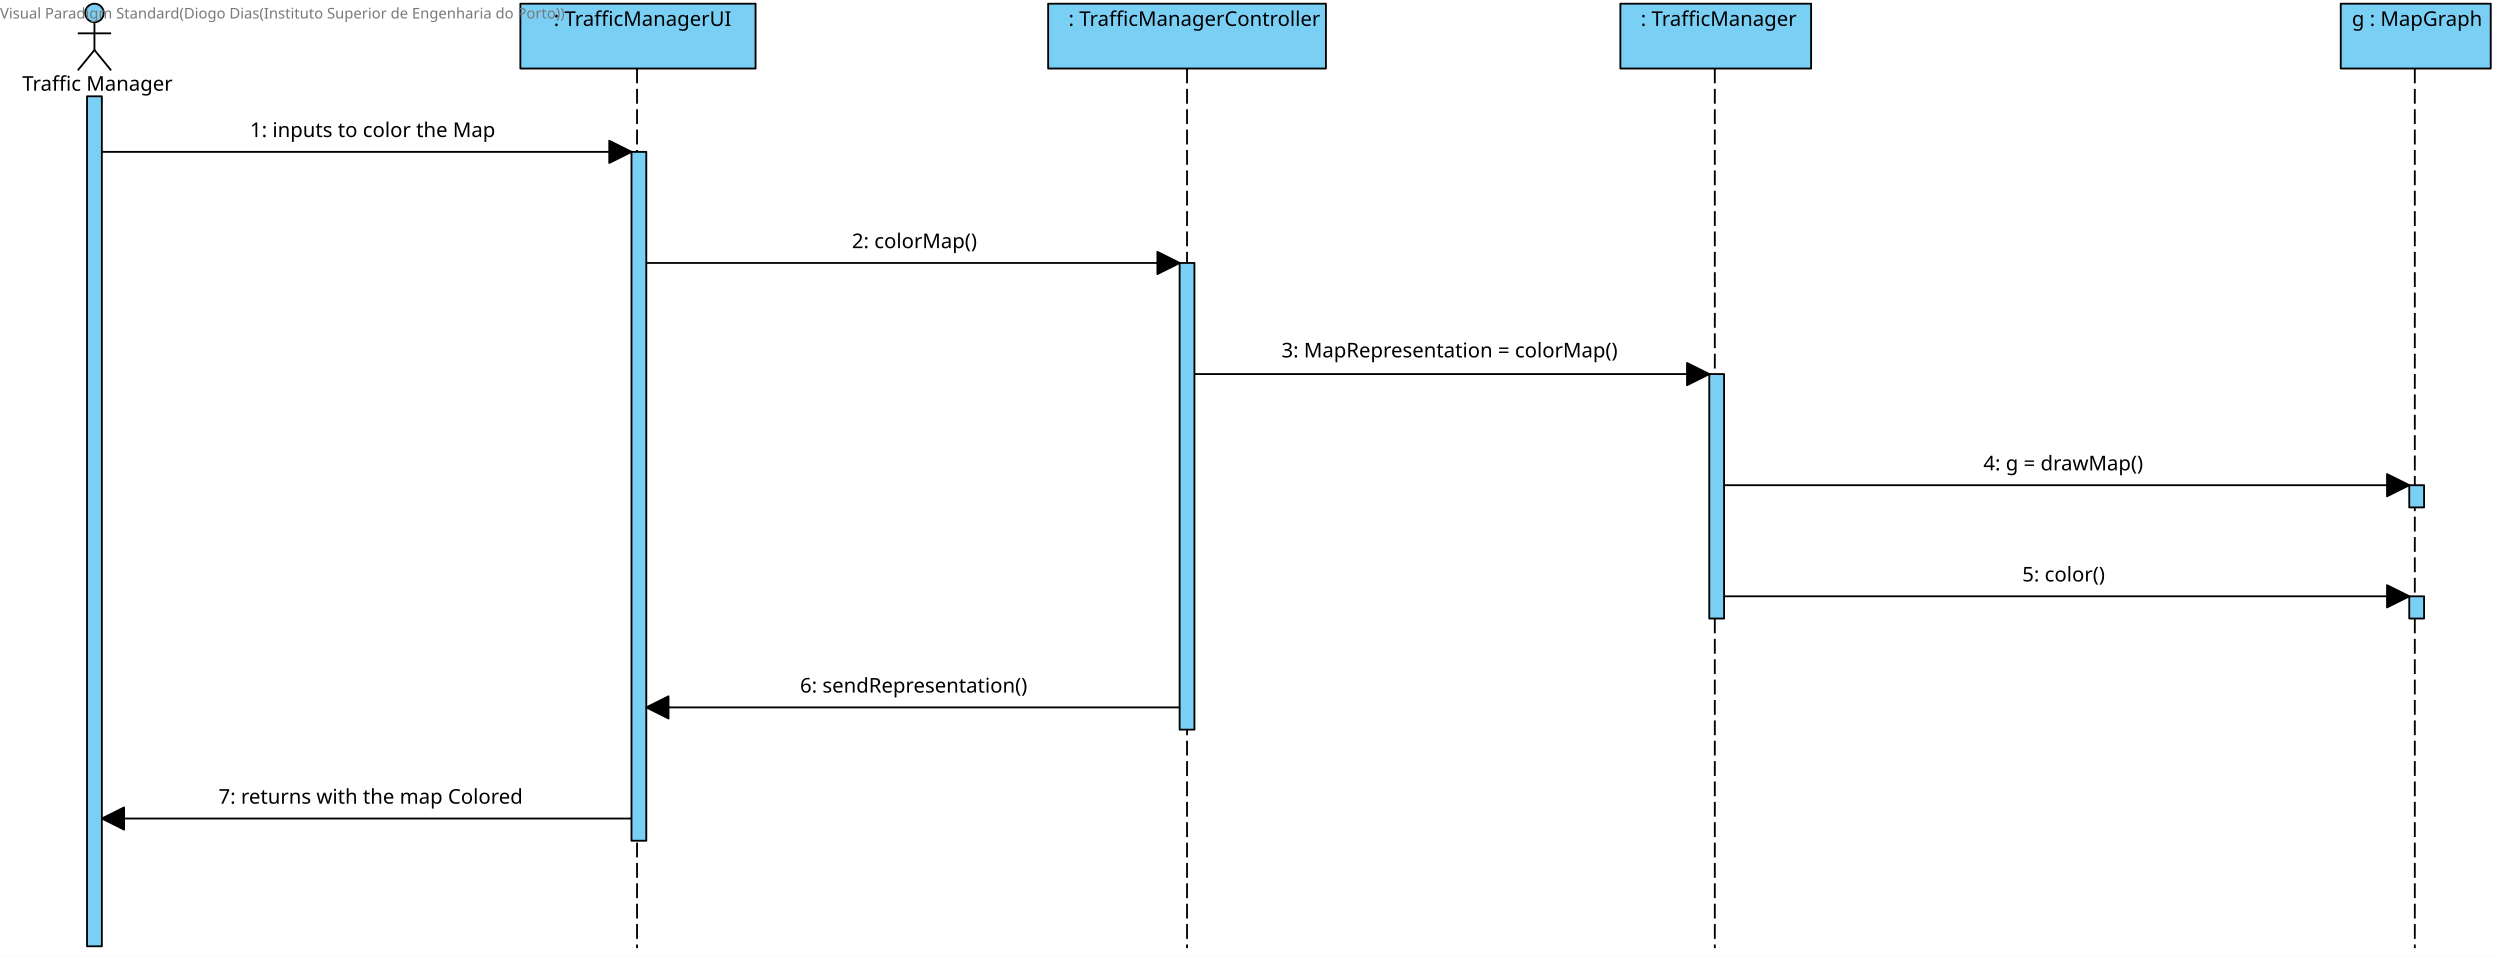
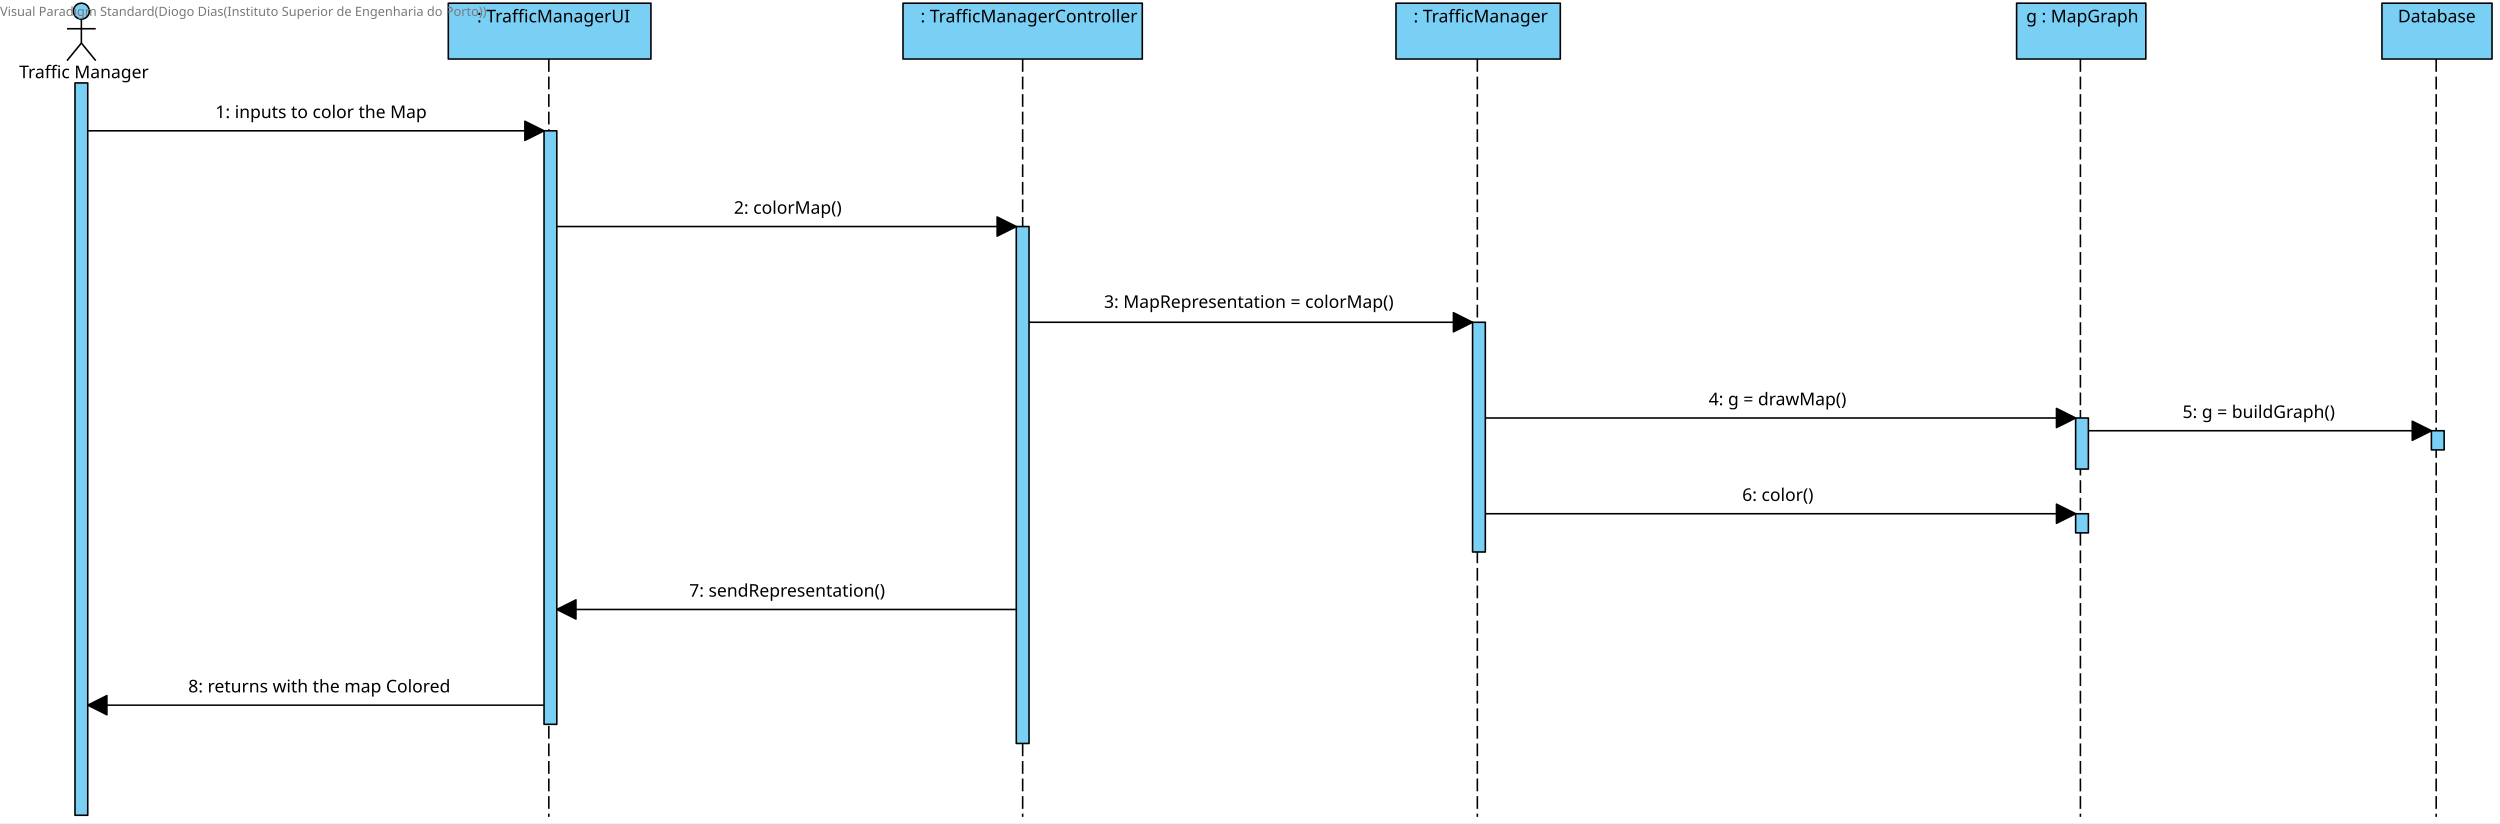
- <svg xmlns="http://www.w3.org/2000/svg" fill-opacity="0" color-rendering="auto" color-interpolation="auto" text-rendering="auto" stroke="rgb(0,0,0)" stroke-linecap="square" width="1350" stroke-miterlimit="10" shape-rendering="auto" stroke-opacity="0" fill="rgb(0,0,0)" stroke-dasharray="none" font-weight="normal" stroke-width="1" height="516" font-family="'Dialog'" font-style="normal" stroke-linejoin="miter" font-size="12px" stroke-dashoffset="0" image-rendering="auto">
+ <svg xmlns="http://www.w3.org/2000/svg" fill-opacity="0" color-rendering="auto" color-interpolation="auto" text-rendering="auto" stroke="rgb(0,0,0)" stroke-linecap="square" width="1567" stroke-miterlimit="10" shape-rendering="auto" stroke-opacity="0" fill="rgb(0,0,0)" stroke-dasharray="none" font-weight="normal" stroke-width="1" height="516" font-family="'Dialog'" font-style="normal" stroke-linejoin="miter" font-size="12px" stroke-dashoffset="0" image-rendering="auto">
  <defs id="genericDefs" />
  <g>
    <defs id="defs1">
      <clipPath clipPathUnits="userSpaceOnUse" id="clipPath1">
        <path d="M-7 -7 L139 -7 L139 521 L-7 521 L-7 -7 Z" />
      </clipPath>
      <clipPath clipPathUnits="userSpaceOnUse" id="clipPath2">
        <path d="M-7 -7 L71 -7 L71 521 L-7 521 L-7 -7 Z" />
      </clipPath>
      <clipPath clipPathUnits="userSpaceOnUse" id="clipPath3">
        <path d="M-7 -7 L19 -7 L19 383 L-7 383 L-7 -7 Z" />
      </clipPath>
      <clipPath clipPathUnits="userSpaceOnUse" id="clipPath4">
        <path d="M-7 -7 L162 -7 L162 521 L-7 521 L-7 -7 Z" />
      </clipPath>
      <clipPath clipPathUnits="userSpaceOnUse" id="clipPath5">
        <path d="M-7 -7 L115 -7 L115 521 L-7 521 L-7 -7 Z" />
      </clipPath>
      <clipPath clipPathUnits="userSpaceOnUse" id="clipPath6">
        <path d="M-7 -7 L93 -7 L93 521 L-7 521 L-7 -7 Z" />
      </clipPath>
      <clipPath clipPathUnits="userSpaceOnUse" id="clipPath7">
-         <path d="M-7 -7 L19 -7 L19 263 L-7 263 L-7 -7 Z" />
+         <path d="M-7 -7 L19 -7 L19 335 L-7 335 L-7 -7 Z" />
      </clipPath>
      <clipPath clipPathUnits="userSpaceOnUse" id="clipPath8">
-         <path d="M-7 -7 L19 -7 L19 143 L-7 143 L-7 -7 Z" />
+         <path d="M-7 -7 L19 -7 L19 155 L-7 155 L-7 -7 Z" />
      </clipPath>
      <clipPath clipPathUnits="userSpaceOnUse" id="clipPath9">
+         <path d="M-7 -7 L19 -7 L19 43 L-7 43 L-7 -7 Z" />
+       </clipPath>
+       <clipPath clipPathUnits="userSpaceOnUse" id="clipPath10">
        <path d="M-7 -7 L19 -7 L19 23 L-7 23 L-7 -7 Z" />
      </clipPath>
-       <clipPath clipPathUnits="userSpaceOnUse" id="clipPath10">
+       <clipPath clipPathUnits="userSpaceOnUse" id="clipPath11">
+         <path d="M-7 -7 L81 -7 L81 521 L-7 521 L-7 -7 Z" />
+       </clipPath>
+       <clipPath clipPathUnits="userSpaceOnUse" id="clipPath12">
+         <path d="M-70 -15 L140 -15 L140 30 L-70 30 L-70 -15 Z" />
+       </clipPath>
+       <clipPath clipPathUnits="userSpaceOnUse" id="clipPath13">
        <path d="M-128 -15 L256 -15 L256 30 L-128 30 L-128 -15 Z" />
      </clipPath>
-       <clipPath clipPathUnits="userSpaceOnUse" id="clipPath11">
+       <clipPath clipPathUnits="userSpaceOnUse" id="clipPath14">
        <path d="M-98 -15 L196 -15 L196 30 L-98 30 L-98 -15 Z" />
      </clipPath>
-       <clipPath clipPathUnits="userSpaceOnUse" id="clipPath12">
+       <clipPath clipPathUnits="userSpaceOnUse" id="clipPath15">
        <path d="M-151 -15 L302 -15 L302 30 L-151 30 L-151 -15 Z" />
      </clipPath>
-       <clipPath clipPathUnits="userSpaceOnUse" id="clipPath13">
+       <clipPath clipPathUnits="userSpaceOnUse" id="clipPath16">
        <path d="M-104 -15 L208 -15 L208 30 L-104 30 L-104 -15 Z" />
      </clipPath>
-       <clipPath clipPathUnits="userSpaceOnUse" id="clipPath14">
+       <clipPath clipPathUnits="userSpaceOnUse" id="clipPath17">
        <path d="M-82 -15 L164 -15 L164 30 L-82 30 L-82 -15 Z" />
      </clipPath>
-       <clipPath clipPathUnits="userSpaceOnUse" id="clipPath15">
+       <clipPath clipPathUnits="userSpaceOnUse" id="clipPath18">
        <path d="M0 0 L390 0 L390 104 L0 104 L0 0 Z" />
      </clipPath>
-       <clipPath clipPathUnits="userSpaceOnUse" id="clipPath16">
+       <clipPath clipPathUnits="userSpaceOnUse" id="clipPath19">
        <path d="M264 30 L264 45 L120 45 L120 30 ZM0 0 L0 5 L95 5 L95 20 L0 20 L0 104 L390 104 L390 0 Z" />
      </clipPath>
-       <clipPath clipPathUnits="userSpaceOnUse" id="clipPath17">
+       <clipPath clipPathUnits="userSpaceOnUse" id="clipPath20">
        <path d="M278 30 L278 45 L104 45 L104 30 ZM0 0 L0 104 L390 104 L390 0 Z" />
      </clipPath>
-       <clipPath clipPathUnits="userSpaceOnUse" id="clipPath18">
+       <clipPath clipPathUnits="userSpaceOnUse" id="clipPath21">
        <path d="M0 0 L392 0 L392 104 L0 104 L0 0 Z" />
      </clipPath>
-       <clipPath clipPathUnits="userSpaceOnUse" id="clipPath19">
+       <clipPath clipPathUnits="userSpaceOnUse" id="clipPath22">
        <path d="M236 30 L236 45 L151 45 L151 30 ZM0 0 L0 104 L384 104 L384 89 L392 89 L392 0 Z" />
      </clipPath>
-       <clipPath clipPathUnits="userSpaceOnUse" id="clipPath20">
+       <clipPath clipPathUnits="userSpaceOnUse" id="clipPath23">
        <path d="M0 0 L382 0 L382 104 L0 104 L0 0 Z" />
      </clipPath>
-       <clipPath clipPathUnits="userSpaceOnUse" id="clipPath21">
+       <clipPath clipPathUnits="userSpaceOnUse" id="clipPath24">
        <path d="M282 29 L282 44 L88 44 L88 29 ZM0 0 L0 104 L382 104 L382 0 Z" />
      </clipPath>
-       <clipPath clipPathUnits="userSpaceOnUse" id="clipPath22">
+       <clipPath clipPathUnits="userSpaceOnUse" id="clipPath25">
        <path d="M0 0 L474 0 L474 104 L0 104 L0 0 Z" />
      </clipPath>
-       <clipPath clipPathUnits="userSpaceOnUse" id="clipPath23">
+       <clipPath clipPathUnits="userSpaceOnUse" id="clipPath26">
        <path d="M285 30 L285 45 L181 45 L181 30 ZM0 0 L0 104 L202 104 L202 90 L266 90 L266 104 L474 104 L474 0 Z" />
      </clipPath>
-       <clipPath clipPathUnits="userSpaceOnUse" id="clipPath24">
+       <clipPath clipPathUnits="userSpaceOnUse" id="clipPath27">
        <path d="M266 30 L266 45 L202 45 L202 30 ZM0 0 L0 104 L474 104 L474 0 Z" />
      </clipPath>
-       <clipPath clipPathUnits="userSpaceOnUse" id="clipPath25">
+       <clipPath clipPathUnits="userSpaceOnUse" id="clipPath28">
        <path d="M263 30 L263 45 L124 45 L124 30 ZM0 0 L0 104 L392 104 L392 0 Z" />
      </clipPath>
-       <clipPath clipPathUnits="userSpaceOnUse" id="clipPath26">
+       <clipPath clipPathUnits="userSpaceOnUse" id="clipPath29">
+         <path d="M0 0 L319 0 L319 104 L0 104 L0 0 Z" />
+       </clipPath>
+       <clipPath clipPathUnits="userSpaceOnUse" id="clipPath30">
+         <path d="M213 30 L213 45 L100 45 L100 30 ZM0 0 L0 104 L319 104 L319 0 Z" />
+       </clipPath>
+       <clipPath clipPathUnits="userSpaceOnUse" id="clipPath31">
+         <path d="M-113 -15 L226 -15 L226 30 L-113 30 L-113 -15 Z" />
+       </clipPath>
+       <clipPath clipPathUnits="userSpaceOnUse" id="clipPath32">
        <path d="M-139 -15 L278 -15 L278 30 L-139 30 L-139 -15 Z" />
      </clipPath>
-       <clipPath clipPathUnits="userSpaceOnUse" id="clipPath27">
+       <clipPath clipPathUnits="userSpaceOnUse" id="clipPath33">
        <path d="M-64 -15 L128 -15 L128 30 L-64 30 L-64 -15 Z" />
      </clipPath>
-       <clipPath clipPathUnits="userSpaceOnUse" id="clipPath28">
+       <clipPath clipPathUnits="userSpaceOnUse" id="clipPath34">
        <path d="M-194 -15 L388 -15 L388 30 L-194 30 L-194 -15 Z" />
      </clipPath>
-       <clipPath clipPathUnits="userSpaceOnUse" id="clipPath29">
+       <clipPath clipPathUnits="userSpaceOnUse" id="clipPath35">
        <path d="M-85 -15 L170 -15 L170 30 L-85 30 L-85 -15 Z" />
      </clipPath>
-       <clipPath clipPathUnits="userSpaceOnUse" id="clipPath30">
+       <clipPath clipPathUnits="userSpaceOnUse" id="clipPath36">
        <path d="M-174 -15 L348 -15 L348 30 L-174 30 L-174 -15 Z" />
      </clipPath>
-       <clipPath clipPathUnits="userSpaceOnUse" id="clipPath31">
+       <clipPath clipPathUnits="userSpaceOnUse" id="clipPath37">
        <path d="M-144 -15 L288 -15 L288 30 L-144 30 L-144 -15 Z" />
      </clipPath>
    </defs>
    <g fill="white" text-rendering="geometricPrecision" fill-opacity="1" stroke-opacity="1" stroke="white">
-       <rect x="0" width="1350" height="516" y="0" stroke="none" />
+       <rect x="0" width="1567" height="516" y="0" stroke="none" />
    </g>
    <g font-size="11px" transform="translate(281,2)" fill-opacity="1" fill="rgb(122,207,245)" text-rendering="geometricPrecision" image-rendering="optimizeQuality" font-family="sans-serif" stroke="rgb(122,207,245)" stroke-opacity="1">
      <rect x="0" width="127" height="35" y="0" clip-path="url(#clipPath1)" stroke="none" />
    </g>
    <g stroke-linecap="butt" font-size="11px" transform="translate(281,2)" fill-opacity="1" fill="black" text-rendering="geometricPrecision" image-rendering="optimizeQuality" font-family="sans-serif" stroke-linejoin="round" stroke="black" stroke-opacity="1" stroke-miterlimit="0">
      <rect fill="none" x="0" width="127" height="35" y="0" clip-path="url(#clipPath1)" />
      <line clip-path="url(#clipPath1)" fill="none" x1="63" x2="63" y1="35" y2="510" stroke-linejoin="bevel" stroke-dasharray="8,3" />
    </g>
    <g font-size="11px" transform="translate(21,2)" fill-opacity="1" fill="rgb(122,207,245)" text-rendering="geometricPrecision" image-rendering="optimizeQuality" font-family="sans-serif" stroke="rgb(122,207,245)" stroke-opacity="1">
      <circle r="5" clip-path="url(#clipPath2)" cx="30" cy="5" stroke="none" />
      <rect x="26" width="8" height="459" y="50" clip-path="url(#clipPath2)" stroke="none" />
    </g>
    <g stroke-linecap="butt" font-size="11px" transform="translate(21,2)" fill-opacity="1" fill="black" text-rendering="geometricPrecision" image-rendering="optimizeQuality" font-family="sans-serif" stroke-linejoin="round" stroke="black" stroke-opacity="1" stroke-miterlimit="0">
      <circle fill="none" r="5" clip-path="url(#clipPath2)" cx="30" cy="5" />
      <rect fill="none" x="26" width="8" height="459" y="50" clip-path="url(#clipPath2)" />
      <line y2="25" fill="none" x1="30" clip-path="url(#clipPath2)" x2="30" y1="10" />
      <line y2="36" fill="none" x1="30" clip-path="url(#clipPath2)" x2="21" y1="25" />
      <line y2="36" fill="none" x1="30" clip-path="url(#clipPath2)" x2="39" y1="25" />
      <line y2="16" fill="none" x1="21" clip-path="url(#clipPath2)" x2="39" y1="16" />
    </g>
    <g font-size="11px" transform="translate(341,82)" fill-opacity="1" fill="rgb(122,207,245)" text-rendering="geometricPrecision" image-rendering="optimizeQuality" font-family="sans-serif" stroke="rgb(122,207,245)" stroke-opacity="1">
      <rect x="0" width="8" height="372" y="0" clip-path="url(#clipPath3)" stroke="none" />
    </g>
    <g stroke-linecap="butt" font-size="11px" transform="translate(341,82)" fill-opacity="1" fill="black" text-rendering="geometricPrecision" image-rendering="optimizeQuality" font-family="sans-serif" stroke-linejoin="round" stroke="black" stroke-opacity="1" stroke-miterlimit="0">
      <rect fill="none" x="0" width="8" height="372" y="0" clip-path="url(#clipPath3)" />
    </g>
    <g font-size="11px" transform="translate(566,2)" fill-opacity="1" fill="rgb(122,207,245)" text-rendering="geometricPrecision" image-rendering="optimizeQuality" font-family="sans-serif" stroke="rgb(122,207,245)" stroke-opacity="1">
      <rect x="0" width="150" height="35" y="0" clip-path="url(#clipPath4)" stroke="none" />
    </g>
    <g stroke-linecap="butt" font-size="11px" transform="translate(566,2)" fill-opacity="1" fill="black" text-rendering="geometricPrecision" image-rendering="optimizeQuality" font-family="sans-serif" stroke-linejoin="round" stroke="black" stroke-opacity="1" stroke-miterlimit="0">
      <rect fill="none" x="0" width="150" height="35" y="0" clip-path="url(#clipPath4)" />
      <line clip-path="url(#clipPath4)" fill="none" x1="75" x2="75" y1="35" y2="510" stroke-linejoin="bevel" stroke-dasharray="8,3" />
    </g>
    <g font-size="11px" transform="translate(875,2)" fill-opacity="1" fill="rgb(122,207,245)" text-rendering="geometricPrecision" image-rendering="optimizeQuality" font-family="sans-serif" stroke="rgb(122,207,245)" stroke-opacity="1">
      <rect x="0" width="103" height="35" y="0" clip-path="url(#clipPath5)" stroke="none" />
    </g>
    <g stroke-linecap="butt" font-size="11px" transform="translate(875,2)" fill-opacity="1" fill="black" text-rendering="geometricPrecision" image-rendering="optimizeQuality" font-family="sans-serif" stroke-linejoin="round" stroke="black" stroke-opacity="1" stroke-miterlimit="0">
      <rect fill="none" x="0" width="103" height="35" y="0" clip-path="url(#clipPath5)" />
      <line clip-path="url(#clipPath5)" fill="none" x1="51" x2="51" y1="35" y2="510" stroke-linejoin="bevel" stroke-dasharray="8,3" />
    </g>
    <g font-size="11px" transform="translate(1264,2)" fill-opacity="1" fill="rgb(122,207,245)" text-rendering="geometricPrecision" image-rendering="optimizeQuality" font-family="sans-serif" stroke="rgb(122,207,245)" stroke-opacity="1">
      <rect x="0" width="81" height="35" y="0" clip-path="url(#clipPath6)" stroke="none" />
    </g>
    <g stroke-linecap="butt" font-size="11px" transform="translate(1264,2)" fill-opacity="1" fill="black" text-rendering="geometricPrecision" image-rendering="optimizeQuality" font-family="sans-serif" stroke-linejoin="round" stroke="black" stroke-opacity="1" stroke-miterlimit="0">
      <rect fill="none" x="0" width="81" height="35" y="0" clip-path="url(#clipPath6)" />
      <line clip-path="url(#clipPath6)" fill="none" x1="40" x2="40" y1="35" y2="510" stroke-linejoin="bevel" stroke-dasharray="8,3" />
    </g>
    <g font-size="11px" transform="translate(637,142)" fill-opacity="1" fill="rgb(122,207,245)" text-rendering="geometricPrecision" image-rendering="optimizeQuality" font-family="sans-serif" stroke="rgb(122,207,245)" stroke-opacity="1">
-       <rect x="0" width="8" height="252" y="0" clip-path="url(#clipPath7)" stroke="none" />
+       <rect x="0" width="8" height="324" y="0" clip-path="url(#clipPath7)" stroke="none" />
    </g>
    <g stroke-linecap="butt" font-size="11px" transform="translate(637,142)" fill-opacity="1" fill="black" text-rendering="geometricPrecision" image-rendering="optimizeQuality" font-family="sans-serif" stroke-linejoin="round" stroke="black" stroke-opacity="1" stroke-miterlimit="0">
-       <rect fill="none" x="0" width="8" height="252" y="0" clip-path="url(#clipPath7)" />
+       <rect fill="none" x="0" width="8" height="324" y="0" clip-path="url(#clipPath7)" />
    </g>
    <g font-size="11px" transform="translate(923,202)" fill-opacity="1" fill="rgb(122,207,245)" text-rendering="geometricPrecision" image-rendering="optimizeQuality" font-family="sans-serif" stroke="rgb(122,207,245)" stroke-opacity="1">
-       <rect x="0" width="8" height="132" y="0" clip-path="url(#clipPath8)" stroke="none" />
+       <rect x="0" width="8" height="144" y="0" clip-path="url(#clipPath8)" stroke="none" />
    </g>
    <g stroke-linecap="butt" font-size="11px" transform="translate(923,202)" fill-opacity="1" fill="black" text-rendering="geometricPrecision" image-rendering="optimizeQuality" font-family="sans-serif" stroke-linejoin="round" stroke="black" stroke-opacity="1" stroke-miterlimit="0">
-       <rect fill="none" x="0" width="8" height="132" y="0" clip-path="url(#clipPath8)" />
+       <rect fill="none" x="0" width="8" height="144" y="0" clip-path="url(#clipPath8)" />
    </g>
    <g font-size="11px" transform="translate(1301,262)" fill-opacity="1" fill="rgb(122,207,245)" text-rendering="geometricPrecision" image-rendering="optimizeQuality" font-family="sans-serif" stroke="rgb(122,207,245)" stroke-opacity="1">
-       <rect x="0" width="8" height="12" y="0" clip-path="url(#clipPath9)" stroke="none" />
+       <rect x="0" width="8" height="32" y="0" clip-path="url(#clipPath9)" stroke="none" />
    </g>
    <g stroke-linecap="butt" font-size="11px" transform="translate(1301,262)" fill-opacity="1" fill="black" text-rendering="geometricPrecision" image-rendering="optimizeQuality" font-family="sans-serif" stroke-linejoin="round" stroke="black" stroke-opacity="1" stroke-miterlimit="0">
-       <rect fill="none" x="0" width="8" height="12" y="0" clip-path="url(#clipPath9)" />
+       <rect fill="none" x="0" width="8" height="32" y="0" clip-path="url(#clipPath9)" />
    </g>
    <g font-size="11px" transform="translate(1301,322)" fill-opacity="1" fill="rgb(122,207,245)" text-rendering="geometricPrecision" image-rendering="optimizeQuality" font-family="sans-serif" stroke="rgb(122,207,245)" stroke-opacity="1">
-       <rect x="0" width="8" height="12" y="0" clip-path="url(#clipPath9)" stroke="none" />
+       <rect x="0" width="8" height="12" y="0" clip-path="url(#clipPath10)" stroke="none" />
    </g>
    <g stroke-linecap="butt" font-size="11px" transform="translate(1301,322)" fill-opacity="1" fill="black" text-rendering="geometricPrecision" image-rendering="optimizeQuality" font-family="sans-serif" stroke-linejoin="round" stroke="black" stroke-opacity="1" stroke-miterlimit="0">
-       <rect fill="none" x="0" width="8" height="12" y="0" clip-path="url(#clipPath9)" />
+       <rect fill="none" x="0" width="8" height="12" y="0" clip-path="url(#clipPath10)" />
+     </g>
+     <g font-size="11px" transform="translate(1493,2)" fill-opacity="1" fill="rgb(122,207,245)" text-rendering="geometricPrecision" image-rendering="optimizeQuality" font-family="sans-serif" stroke="rgb(122,207,245)" stroke-opacity="1">
+       <rect x="0" width="69" height="35" y="0" clip-path="url(#clipPath11)" stroke="none" />
+     </g>
+     <g stroke-linecap="butt" font-size="11px" transform="translate(1493,2)" fill-opacity="1" fill="black" text-rendering="geometricPrecision" image-rendering="optimizeQuality" font-family="sans-serif" stroke-linejoin="round" stroke="black" stroke-opacity="1" stroke-miterlimit="0">
+       <rect fill="none" x="0" width="69" height="35" y="0" clip-path="url(#clipPath11)" />
+       <line clip-path="url(#clipPath11)" fill="none" x1="34" x2="34" y1="35" y2="510" stroke-linejoin="bevel" stroke-dasharray="8,3" />
+     </g>
+     <g font-size="11px" transform="translate(1524,270)" fill-opacity="1" fill="rgb(122,207,245)" text-rendering="geometricPrecision" image-rendering="optimizeQuality" font-family="sans-serif" stroke="rgb(122,207,245)" stroke-opacity="1">
+       <rect x="0" width="8" height="12" y="0" clip-path="url(#clipPath10)" stroke="none" />
+     </g>
+     <g stroke-linecap="butt" font-size="11px" transform="translate(1524,270)" fill-opacity="1" fill="black" text-rendering="geometricPrecision" image-rendering="optimizeQuality" font-family="sans-serif" stroke-linejoin="round" stroke="black" stroke-opacity="1" stroke-miterlimit="0">
+       <rect fill="none" x="0" width="8" height="12" y="0" clip-path="url(#clipPath10)" />
+     </g>
+     <g font-size="11px" transform="translate(1493,2)" fill-opacity="1" fill="black" text-rendering="geometricPrecision" image-rendering="optimizeQuality" font-family="sans-serif" stroke="black" stroke-opacity="1">
+       <text x="10" xml:space="preserve" y="12" clip-path="url(#clipPath12)" stroke="none">Database</text>
    </g>
    <g font-size="11px" transform="translate(281,2)" fill-opacity="1" fill="black" text-rendering="geometricPrecision" image-rendering="optimizeQuality" font-family="sans-serif" stroke="black" stroke-opacity="1">
-       <text x="18" xml:space="preserve" y="12" clip-path="url(#clipPath10)" stroke="none">: TrafficManagerUI</text>
+       <text x="18" xml:space="preserve" y="12" clip-path="url(#clipPath13)" stroke="none">: TrafficManagerUI</text>
    </g>
    <g font-size="11px" transform="translate(2,37)" fill-opacity="1" fill="black" text-rendering="geometricPrecision" image-rendering="optimizeQuality" font-family="sans-serif" stroke="black" stroke-opacity="1">
-       <text x="10" xml:space="preserve" y="12" clip-path="url(#clipPath11)" stroke="none">Traffic Manager</text>
+       <text x="10" xml:space="preserve" y="12" clip-path="url(#clipPath14)" stroke="none">Traffic Manager</text>
    </g>
    <g font-size="11px" transform="translate(566,2)" fill-opacity="1" fill="black" text-rendering="geometricPrecision" image-rendering="optimizeQuality" font-family="sans-serif" stroke="black" stroke-opacity="1">
-       <text x="11" xml:space="preserve" y="12" clip-path="url(#clipPath12)" stroke="none">: TrafficManagerController</text>
+       <text x="11" xml:space="preserve" y="12" clip-path="url(#clipPath15)" stroke="none">: TrafficManagerController</text>
    </g>
    <g font-size="11px" transform="translate(875,2)" fill-opacity="1" fill="black" text-rendering="geometricPrecision" image-rendering="optimizeQuality" font-family="sans-serif" stroke="black" stroke-opacity="1">
-       <text x="11" xml:space="preserve" y="12" clip-path="url(#clipPath13)" stroke="none">: TrafficManager</text>
+       <text x="11" xml:space="preserve" y="12" clip-path="url(#clipPath16)" stroke="none">: TrafficManager</text>
    </g>
    <g font-size="11px" transform="translate(1264,2)" fill-opacity="1" fill="black" text-rendering="geometricPrecision" image-rendering="optimizeQuality" font-family="sans-serif" stroke="black" stroke-opacity="1">
-       <text x="6" xml:space="preserve" y="12" clip-path="url(#clipPath14)" stroke="none">g : MapGraph</text>
+       <text x="6" xml:space="preserve" y="12" clip-path="url(#clipPath17)" stroke="none">g : MapGraph</text>
    </g>
    <g stroke-linecap="butt" font-size="11px" transform="translate(5,32)" fill-opacity="1" fill="black" text-rendering="geometricPrecision" image-rendering="optimizeQuality" font-family="sans-serif" stroke-linejoin="round" stroke="black" stroke-opacity="1">
-       <line y2="50" fill="none" x1="50" clip-path="url(#clipPath16)" x2="336" y1="50" />
-       <polygon points=" 336 50 324 44 324 56" clip-path="url(#clipPath16)" stroke="none" />
-       <polygon fill="none" points=" 336 50 324 44 324 56" clip-path="url(#clipPath16)" />
+       <line y2="50" fill="none" x1="50" clip-path="url(#clipPath19)" x2="336" y1="50" />
+       <polygon points=" 336 50 324 44 324 56" clip-path="url(#clipPath19)" stroke="none" />
+       <polygon fill="none" points=" 336 50 324 44 324 56" clip-path="url(#clipPath19)" />
    </g>
    <g stroke-linecap="butt" font-size="11px" transform="translate(5,392)" fill-opacity="1" fill="black" text-rendering="geometricPrecision" image-rendering="optimizeQuality" font-family="sans-serif" stroke-linejoin="round" stroke="black" stroke-opacity="1">
-       <line y2="50" fill="none" x1="336" clip-path="url(#clipPath17)" x2="50" y1="50" />
-       <polygon points=" 50 50 62 56 62 44" clip-path="url(#clipPath17)" stroke="none" />
-       <polygon fill="none" points=" 50 50 62 56 62 44" clip-path="url(#clipPath17)" />
+       <line y2="50" fill="none" x1="336" clip-path="url(#clipPath20)" x2="50" y1="50" />
+       <polygon points=" 50 50 62 56 62 44" clip-path="url(#clipPath20)" stroke="none" />
+       <polygon fill="none" points=" 50 50 62 56 62 44" clip-path="url(#clipPath20)" />
    </g>
    <g stroke-linecap="butt" font-size="11px" transform="translate(299,92)" fill-opacity="1" fill="black" text-rendering="geometricPrecision" image-rendering="optimizeQuality" font-family="sans-serif" stroke-linejoin="round" stroke="black" stroke-opacity="1">
-       <line y2="50" fill="none" x1="50" clip-path="url(#clipPath19)" x2="338" y1="50" />
-       <polygon points=" 338 50 326 44 326 56" clip-path="url(#clipPath19)" stroke="none" />
-       <polygon fill="none" points=" 338 50 326 44 326 56" clip-path="url(#clipPath19)" />
+       <line y2="50" fill="none" x1="50" clip-path="url(#clipPath22)" x2="338" y1="50" />
+       <polygon points=" 338 50 326 44 326 56" clip-path="url(#clipPath22)" stroke="none" />
+       <polygon fill="none" points=" 338 50 326 44 326 56" clip-path="url(#clipPath22)" />
    </g>
    <g stroke-linecap="butt" font-size="11px" transform="translate(595,152)" fill-opacity="1" fill="black" text-rendering="geometricPrecision" image-rendering="optimizeQuality" font-family="sans-serif" stroke-linejoin="round" stroke="black" stroke-opacity="1">
-       <line y2="50" fill="none" x1="50" clip-path="url(#clipPath21)" x2="328" y1="50" />
-       <polygon points=" 328 50 316 44 316 56" clip-path="url(#clipPath21)" stroke="none" />
-       <polygon fill="none" points=" 328 50 316 44 316 56" clip-path="url(#clipPath21)" />
+       <line y2="50" fill="none" x1="50" clip-path="url(#clipPath24)" x2="328" y1="50" />
+       <polygon points=" 328 50 316 44 316 56" clip-path="url(#clipPath24)" stroke="none" />
+       <polygon fill="none" points=" 328 50 316 44 316 56" clip-path="url(#clipPath24)" />
    </g>
    <g stroke-linecap="butt" font-size="11px" transform="translate(881,212)" fill-opacity="1" fill="black" text-rendering="geometricPrecision" image-rendering="optimizeQuality" font-family="sans-serif" stroke-linejoin="round" stroke="black" stroke-opacity="1">
-       <line y2="50" fill="none" x1="50" clip-path="url(#clipPath23)" x2="420" y1="50" />
-       <polygon points=" 420 50 408 44 408 56" clip-path="url(#clipPath23)" stroke="none" />
-       <polygon fill="none" points=" 420 50 408 44 408 56" clip-path="url(#clipPath23)" />
+       <line y2="50" fill="none" x1="50" clip-path="url(#clipPath26)" x2="420" y1="50" />
+       <polygon points=" 420 50 408 44 408 56" clip-path="url(#clipPath26)" stroke="none" />
+       <polygon fill="none" points=" 420 50 408 44 408 56" clip-path="url(#clipPath26)" />
    </g>
    <g stroke-linecap="butt" font-size="11px" transform="translate(881,272)" fill-opacity="1" fill="black" text-rendering="geometricPrecision" image-rendering="optimizeQuality" font-family="sans-serif" stroke-linejoin="round" stroke="black" stroke-opacity="1">
-       <line y2="50" fill="none" x1="50" clip-path="url(#clipPath24)" x2="420" y1="50" />
-       <polygon points=" 420 50 408 44 408 56" clip-path="url(#clipPath24)" stroke="none" />
-       <polygon fill="none" points=" 420 50 408 44 408 56" clip-path="url(#clipPath24)" />
+       <line y2="50" fill="none" x1="50" clip-path="url(#clipPath27)" x2="420" y1="50" />
+       <polygon points=" 420 50 408 44 408 56" clip-path="url(#clipPath27)" stroke="none" />
+       <polygon fill="none" points=" 420 50 408 44 408 56" clip-path="url(#clipPath27)" />
    </g>
    <g stroke-linecap="butt" font-size="11px" transform="translate(299,332)" fill-opacity="1" fill="black" text-rendering="geometricPrecision" image-rendering="optimizeQuality" font-family="sans-serif" stroke-linejoin="round" stroke="black" stroke-opacity="1">
-       <line y2="50" fill="none" x1="338" clip-path="url(#clipPath25)" x2="50" y1="50" />
-       <polygon points=" 50 50 62 56 62 44" clip-path="url(#clipPath25)" stroke="none" />
-       <polygon fill="none" points=" 50 50 62 56 62 44" clip-path="url(#clipPath25)" />
+       <line y2="50" fill="none" x1="338" clip-path="url(#clipPath28)" x2="50" y1="50" />
+       <polygon points=" 50 50 62 56 62 44" clip-path="url(#clipPath28)" stroke="none" />
+       <polygon fill="none" points=" 50 50 62 56 62 44" clip-path="url(#clipPath28)" />
+     </g>
+     <g stroke-linecap="butt" font-size="11px" transform="translate(1259,220)" fill-opacity="1" fill="black" text-rendering="geometricPrecision" image-rendering="optimizeQuality" font-family="sans-serif" stroke-linejoin="round" stroke="black" stroke-opacity="1">
+       <line y2="50" fill="none" x1="50" clip-path="url(#clipPath30)" x2="265" y1="50" />
+       <polygon points=" 265 50 253 44 253 56" clip-path="url(#clipPath30)" stroke="none" />
+       <polygon fill="none" points=" 265 50 253 44 253 56" clip-path="url(#clipPath30)" />
+     </g>
+     <g font-size="11px" transform="translate(1359,250)" fill-opacity="1" fill="white" text-rendering="geometricPrecision" image-rendering="optimizeQuality" font-family="sans-serif" stroke="white" stroke-opacity="1">
+       <rect x="0" width="113" height="15" y="0" clip-path="url(#clipPath31)" stroke="none" />
+       <text fill="black" x="9" xml:space="preserve" y="12" clip-path="url(#clipPath31)" stroke="none">5: g = buildGraph()</text>
    </g>
    <g font-size="11px" transform="translate(423,362)" fill-opacity="1" fill="white" text-rendering="geometricPrecision" image-rendering="optimizeQuality" font-family="sans-serif" stroke="white" stroke-opacity="1">
-       <rect x="0" width="139" height="15" y="0" clip-path="url(#clipPath26)" stroke="none" />
-       <text fill="black" x="9" xml:space="preserve" y="12" clip-path="url(#clipPath26)" stroke="none">6: sendRepresentation()</text>
+       <rect x="0" width="139" height="15" y="0" clip-path="url(#clipPath32)" stroke="none" />
+       <text fill="black" x="9" xml:space="preserve" y="12" clip-path="url(#clipPath32)" stroke="none">7: sendRepresentation()</text>
    </g>
    <g font-size="11px" transform="translate(1083,302)" fill-opacity="1" fill="white" text-rendering="geometricPrecision" image-rendering="optimizeQuality" font-family="sans-serif" stroke="white" stroke-opacity="1">
-       <rect x="0" width="64" height="15" y="0" clip-path="url(#clipPath27)" stroke="none" />
-       <text fill="black" x="9" xml:space="preserve" y="12" clip-path="url(#clipPath27)" stroke="none">5: color()</text>
+       <rect x="0" width="64" height="15" y="0" clip-path="url(#clipPath33)" stroke="none" />
+       <text fill="black" x="9" xml:space="preserve" y="12" clip-path="url(#clipPath33)" stroke="none">6: color()</text>
    </g>
    <g font-size="11px" transform="translate(1062,242)" fill-opacity="1" fill="white" text-rendering="geometricPrecision" image-rendering="optimizeQuality" font-family="sans-serif" stroke="white" stroke-opacity="1">
-       <rect x="0" width="104" height="15" y="0" clip-path="url(#clipPath13)" stroke="none" />
-       <text fill="black" x="9" xml:space="preserve" y="12" clip-path="url(#clipPath13)" stroke="none">4: g = drawMap()</text>
+       <rect x="0" width="104" height="15" y="0" clip-path="url(#clipPath16)" stroke="none" />
+       <text fill="black" x="9" xml:space="preserve" y="12" clip-path="url(#clipPath16)" stroke="none">4: g = drawMap()</text>
    </g>
    <g font-size="11px" transform="translate(683,181)" fill-opacity="1" fill="white" text-rendering="geometricPrecision" image-rendering="optimizeQuality" font-family="sans-serif" stroke="white" stroke-opacity="1">
-       <rect x="0" width="194" height="15" y="0" clip-path="url(#clipPath28)" stroke="none" />
-       <text fill="black" x="9" xml:space="preserve" y="12" clip-path="url(#clipPath28)" stroke="none">3: MapRepresentation = colorMap()</text>
+       <rect x="0" width="194" height="15" y="0" clip-path="url(#clipPath34)" stroke="none" />
+       <text fill="black" x="9" xml:space="preserve" y="12" clip-path="url(#clipPath34)" stroke="none">3: MapRepresentation = colorMap()</text>
    </g>
    <g font-size="11px" transform="translate(450,122)" fill-opacity="1" fill="white" text-rendering="geometricPrecision" image-rendering="optimizeQuality" font-family="sans-serif" stroke="white" stroke-opacity="1">
-       <rect x="0" width="85" height="15" y="0" clip-path="url(#clipPath29)" stroke="none" />
-       <text fill="black" x="10" xml:space="preserve" y="12" clip-path="url(#clipPath29)" stroke="none">2: colorMap()</text>
+       <rect x="0" width="85" height="15" y="0" clip-path="url(#clipPath35)" stroke="none" />
+       <text fill="black" x="10" xml:space="preserve" y="12" clip-path="url(#clipPath35)" stroke="none">2: colorMap()</text>
    </g>
    <g font-size="11px" transform="translate(109,422)" fill-opacity="1" fill="white" text-rendering="geometricPrecision" image-rendering="optimizeQuality" font-family="sans-serif" stroke="white" stroke-opacity="1">
-       <rect x="0" width="174" height="15" y="0" clip-path="url(#clipPath30)" stroke="none" />
-       <text fill="black" x="9" xml:space="preserve" y="12" clip-path="url(#clipPath30)" stroke="none">7: returns with the map Colored</text>
+       <rect x="0" width="174" height="15" y="0" clip-path="url(#clipPath36)" stroke="none" />
+       <text fill="black" x="9" xml:space="preserve" y="12" clip-path="url(#clipPath36)" stroke="none">8: returns with the map Colored</text>
    </g>
    <g font-size="11px" transform="translate(125,62)" fill-opacity="1" fill="white" text-rendering="geometricPrecision" image-rendering="optimizeQuality" font-family="sans-serif" stroke="white" stroke-opacity="1">
-       <rect x="0" width="144" height="15" y="0" clip-path="url(#clipPath31)" stroke="none" />
-       <text fill="black" x="10" xml:space="preserve" y="12" clip-path="url(#clipPath31)" stroke="none">1: inputs to color the Map</text>
+       <rect x="0" width="144" height="15" y="0" clip-path="url(#clipPath37)" stroke="none" />
+       <text fill="black" x="10" xml:space="preserve" y="12" clip-path="url(#clipPath37)" stroke="none">1: inputs to color the Map</text>
    </g>
    <g font-size="8px" fill-opacity="1" fill="rgb(120,120,120)" text-rendering="geometricPrecision" image-rendering="optimizeQuality" stroke="rgb(120,120,120)" stroke-opacity="1">
      <text x="0" xml:space="preserve" y="10" stroke="none">Visual Paradigm Standard(Diogo Dias(Instituto Superior de Engenharia do Porto))</text>
    </g>
  </g>
</svg>
